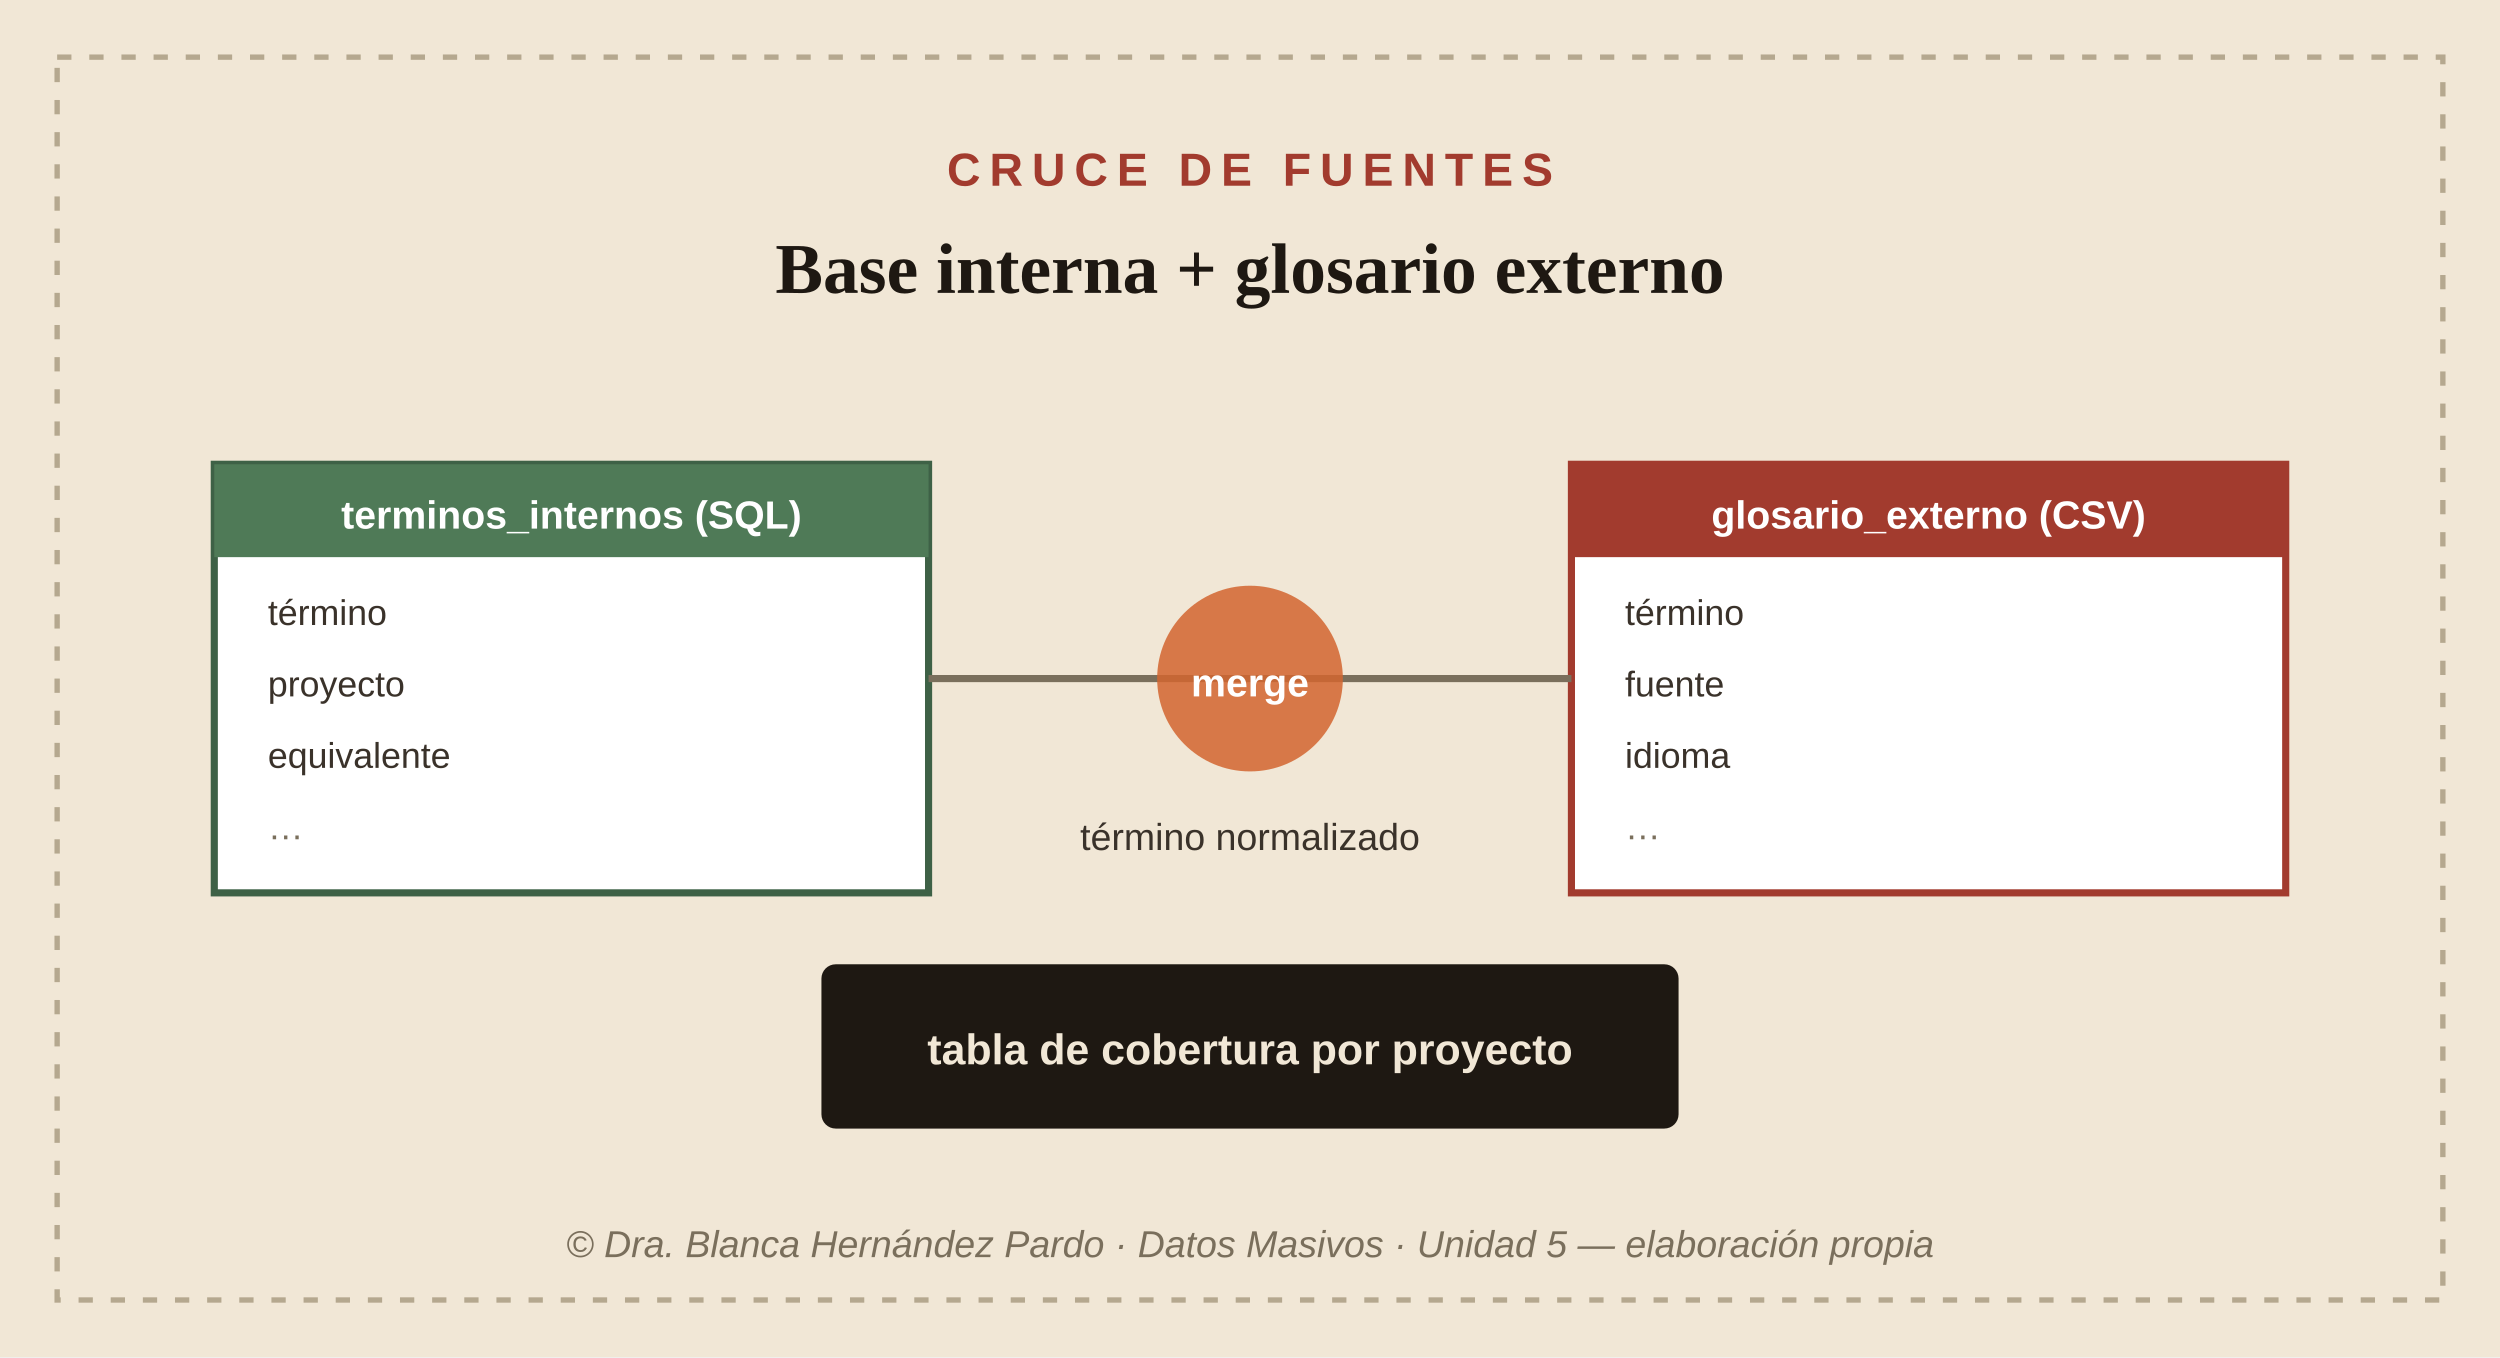
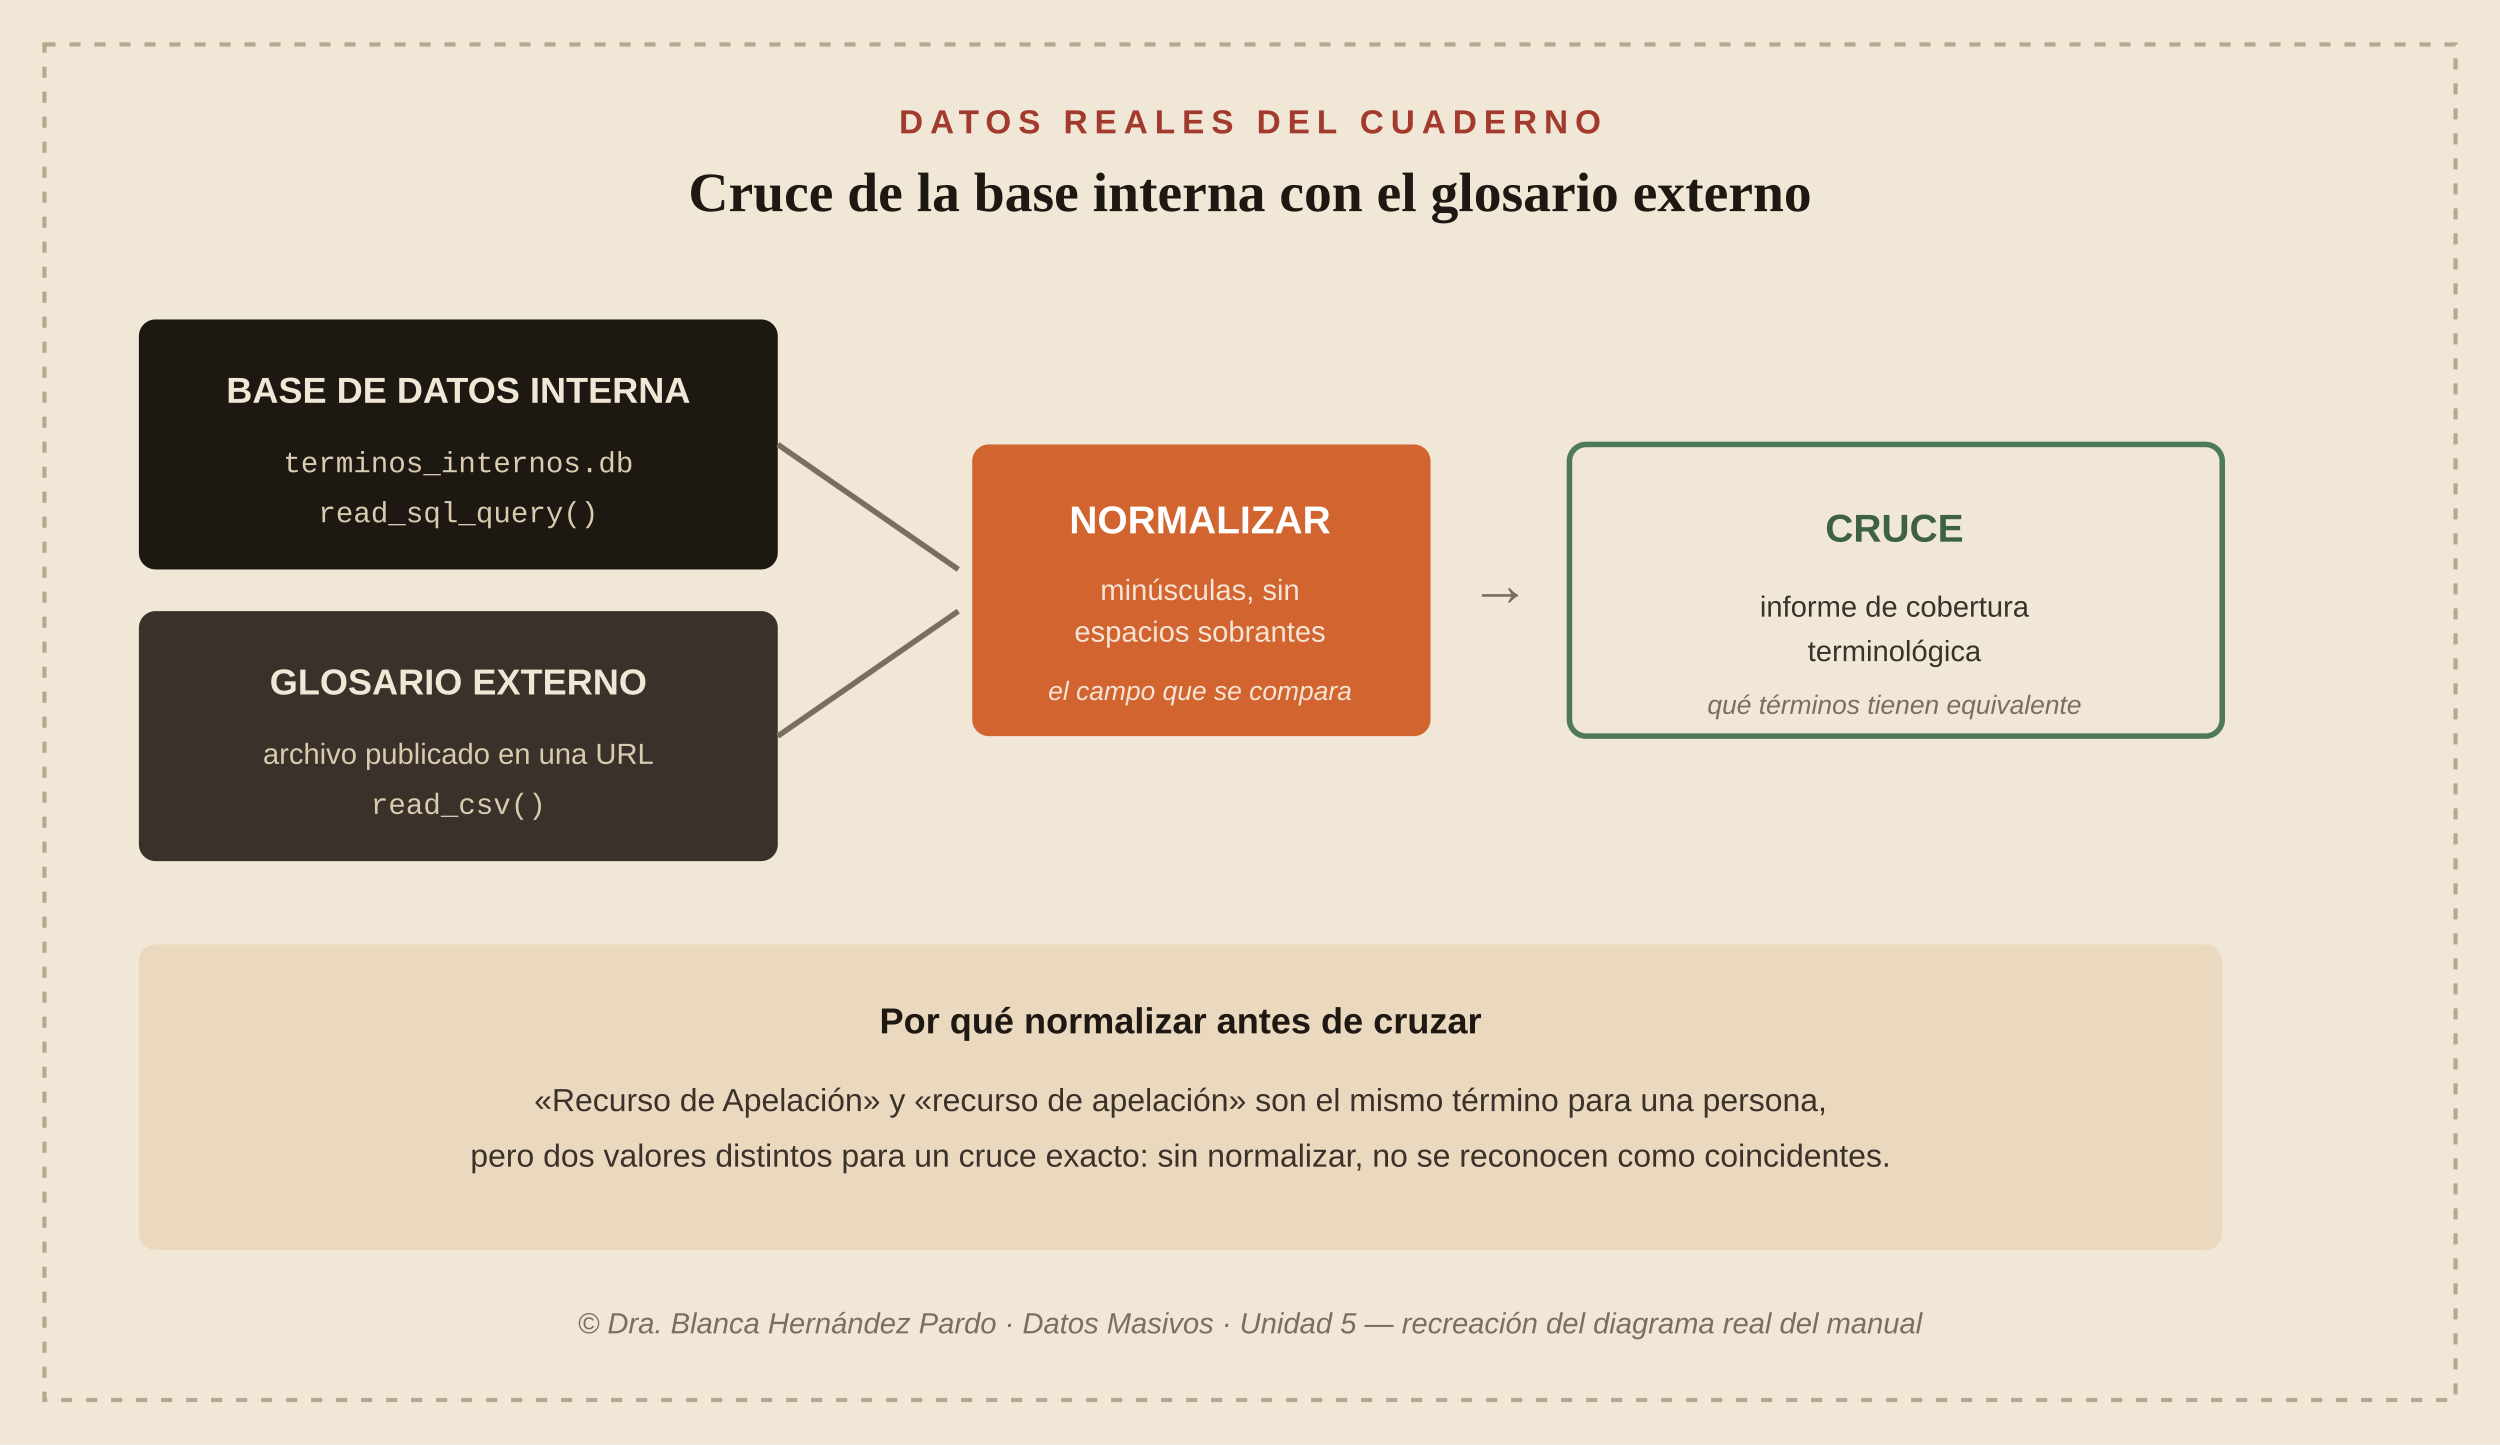
- <svg xmlns="http://www.w3.org/2000/svg" viewBox="0 0 700 380" font-family="Georgia, 'Times New Roman', serif">
-   <rect width="700" height="380" fill="#F1E7D6" />
-   <rect x="16" y="16" width="668" height="348" fill="none" stroke="#B5A88F" stroke-width="1.5" stroke-dasharray="4 5" />
-   <text x="350" y="52" text-anchor="middle" font-size="13" letter-spacing="2.5" fill="#A23B2E" font-family="Arial, Helvetica, sans-serif" font-weight="bold">CRUCE DE FUENTES</text>
-   <text x="350" y="82" text-anchor="middle" font-size="20" fill="#1E1812" font-weight="bold">Base interna + glosario externo</text>
-   <rect x="60" y="130" width="200" height="120" fill="#fff" stroke="#3E6146" stroke-width="2" />
-   <rect x="60" y="130" width="200" height="26" fill="#4F7A57" />
-   <text x="160" y="148" text-anchor="middle" font-size="11" fill="#fff" font-family="Arial, Helvetica, sans-serif" font-weight="bold">terminos_internos (SQL)</text>
-   <text x="75" y="175" font-size="10" fill="#3A322A" font-family="Arial, Helvetica, sans-serif">término</text>
-   <text x="75" y="195" font-size="10" fill="#3A322A" font-family="Arial, Helvetica, sans-serif">proyecto</text>
-   <text x="75" y="215" font-size="10" fill="#3A322A" font-family="Arial, Helvetica, sans-serif">equivalente</text>
-   <text x="75" y="235" font-size="10" fill="#7A6F5C" font-family="Arial, Helvetica, sans-serif">…</text>
-   <rect x="440" y="130" width="200" height="120" fill="#fff" stroke="#A23B2E" stroke-width="2" />
-   <rect x="440" y="130" width="200" height="26" fill="#A23B2E" />
-   <text x="540" y="148" text-anchor="middle" font-size="11" fill="#fff" font-family="Arial, Helvetica, sans-serif" font-weight="bold">glosario_externo (CSV)</text>
-   <text x="455" y="175" font-size="10" fill="#3A322A" font-family="Arial, Helvetica, sans-serif">término</text>
-   <text x="455" y="195" font-size="10" fill="#3A322A" font-family="Arial, Helvetica, sans-serif">fuente</text>
-   <text x="455" y="215" font-size="10" fill="#3A322A" font-family="Arial, Helvetica, sans-serif">idioma</text>
-   <text x="455" y="235" font-size="10" fill="#7A6F5C" font-family="Arial, Helvetica, sans-serif">…</text>
-   <path d="M260 190 C 320 190 320 190 350 190" stroke="#7A6F5C" stroke-width="2" fill="none" />
-   <path d="M440 190 C 380 190 380 190 350 190" stroke="#7A6F5C" stroke-width="2" fill="none" />
-   <circle cx="350" cy="190" r="26" fill="#D2652F" fill-opacity="0.85" />
-   <text x="350" y="195" text-anchor="middle" font-size="11" fill="#fff" font-family="Arial, Helvetica, sans-serif" font-weight="bold">merge</text>
-   <text x="350" y="238" text-anchor="middle" font-size="10.5" fill="#3A322A" font-family="Arial, Helvetica, sans-serif">término normalizado</text>
-   <rect x="230" y="270" width="240" height="46" fill="#1E1812" rx="4" />
-   <text x="350" y="298" text-anchor="middle" font-size="12" fill="#F1E7D6" font-family="Arial, Helvetica, sans-serif" font-weight="bold">tabla de cobertura por proyecto</text>
-   <text x="350" y="352" text-anchor="middle" font-size="10.5" fill="#7A6F5C" font-style="italic" font-family="Arial, Helvetica, sans-serif">© Dra. Blanca Hernández Pardo · Datos Masivos · Unidad 5 — elaboración propia</text>
+ <svg xmlns="http://www.w3.org/2000/svg" viewBox="0 0 900 520" font-family="Georgia, 'Times New Roman', serif">
+   <rect width="900" height="520" fill="#F1E7D6" />
+   <rect x="16" y="16" width="868" height="488" fill="none" stroke="#B5A88F" stroke-width="1.5" stroke-dasharray="4 5" />
+   <text x="450" y="48" text-anchor="middle" font-size="12" letter-spacing="2.5" fill="#A23B2E" font-family="Arial, Helvetica, sans-serif" font-weight="bold">DATOS REALES DEL CUADERNO</text>
+   <text x="450" y="76" text-anchor="middle" font-size="20" fill="#1E1812" font-weight="bold">Cruce de la base interna con el glosario externo</text>
+   <rect x="50" y="115" width="230" height="90" rx="6" fill="#1E1812" />
+   <text x="165" y="145" text-anchor="middle" font-size="13" fill="#F1E7D6" font-family="Arial, Helvetica, sans-serif" font-weight="bold">BASE DE DATOS INTERNA</text>
+   <text x="165" y="170" text-anchor="middle" font-size="10.5" fill="#D9CBB0" font-family="Courier New, monospace">terminos_internos.db</text>
+   <text x="165" y="188" text-anchor="middle" font-size="10.5" fill="#D9CBB0" font-family="Courier New, monospace">read_sql_query()</text>
+   <rect x="50" y="220" width="230" height="90" rx="6" fill="#3A322A" />
+   <text x="165" y="250" text-anchor="middle" font-size="13" fill="#F1E7D6" font-family="Arial, Helvetica, sans-serif" font-weight="bold">GLOSARIO EXTERNO</text>
+   <text x="165" y="275" text-anchor="middle" font-size="10.5" fill="#D9CBB0" font-family="Arial, Helvetica, sans-serif">archivo publicado en una URL</text>
+   <text x="165" y="293" text-anchor="middle" font-size="10.5" fill="#D9CBB0" font-family="Courier New, monospace">read_csv()</text>
+   <path d="M280 160 L 345 205" stroke="#7A6F5C" stroke-width="2" fill="none" marker-end="none" />
+   <path d="M280 265 L 345 220" stroke="#7A6F5C" stroke-width="2" fill="none" />
+   <rect x="350" y="160" width="165" height="105" rx="6" fill="#D2652F" />
+   <text x="432" y="192" text-anchor="middle" font-size="14" fill="#fff" font-family="Arial, Helvetica, sans-serif" font-weight="bold">NORMALIZAR</text>
+   <text x="432" y="216" text-anchor="middle" font-size="10.5" fill="#F6E4D6" font-family="Arial, Helvetica, sans-serif">minúsculas, sin</text>
+   <text x="432" y="231" text-anchor="middle" font-size="10.5" fill="#F6E4D6" font-family="Arial, Helvetica, sans-serif">espacios sobrantes</text>
+   <text x="432" y="252" text-anchor="middle" font-size="9.5" fill="#F6E4D6" font-family="Arial, Helvetica, sans-serif" font-style="italic">el campo que se compara</text>
+   <text x="540" y="218" text-anchor="middle" font-size="22" fill="#7A6F5C">→</text>
+   <rect x="565" y="160" width="235" height="105" rx="6" fill="#F1E7D6" stroke="#4F7A57" stroke-width="2" />
+   <text x="682" y="195" text-anchor="middle" font-size="14" fill="#3E6146" font-family="Arial, Helvetica, sans-serif" font-weight="bold">CRUCE</text>
+   <text x="682" y="222" text-anchor="middle" font-size="10.5" fill="#3A322A" font-family="Arial, Helvetica, sans-serif">informe de cobertura</text>
+   <text x="682" y="238" text-anchor="middle" font-size="10.5" fill="#3A322A" font-family="Arial, Helvetica, sans-serif">terminológica</text>
+   <text x="682" y="257" text-anchor="middle" font-size="9.5" fill="#7A6F5C" font-family="Arial, Helvetica, sans-serif" font-style="italic">qué términos tienen equivalente</text>
+   <rect x="50" y="340" width="750" height="110" rx="6" fill="#EAD9BE" />
+   <text x="425" y="372" text-anchor="middle" font-size="13" fill="#1E1812" font-family="Arial, Helvetica, sans-serif" font-weight="bold">Por qué normalizar antes de cruzar</text>
+   <text x="425" y="400" text-anchor="middle" font-size="11.5" fill="#3A322A" font-family="Arial, Helvetica, sans-serif">«Recurso de Apelación» y «recurso de apelación» son el mismo término para una persona,</text>
+   <text x="425" y="420" text-anchor="middle" font-size="11.5" fill="#3A322A" font-family="Arial, Helvetica, sans-serif">pero dos valores distintos para un cruce exacto: sin normalizar, no se reconocen como coincidentes.</text>
+   <text x="450" y="480" text-anchor="middle" font-size="10.5" fill="#7A6F5C" font-style="italic" font-family="Arial, Helvetica, sans-serif">© Dra. Blanca Hernández Pardo · Datos Masivos · Unidad 5 — recreación del diagrama real del manual</text>
</svg>
